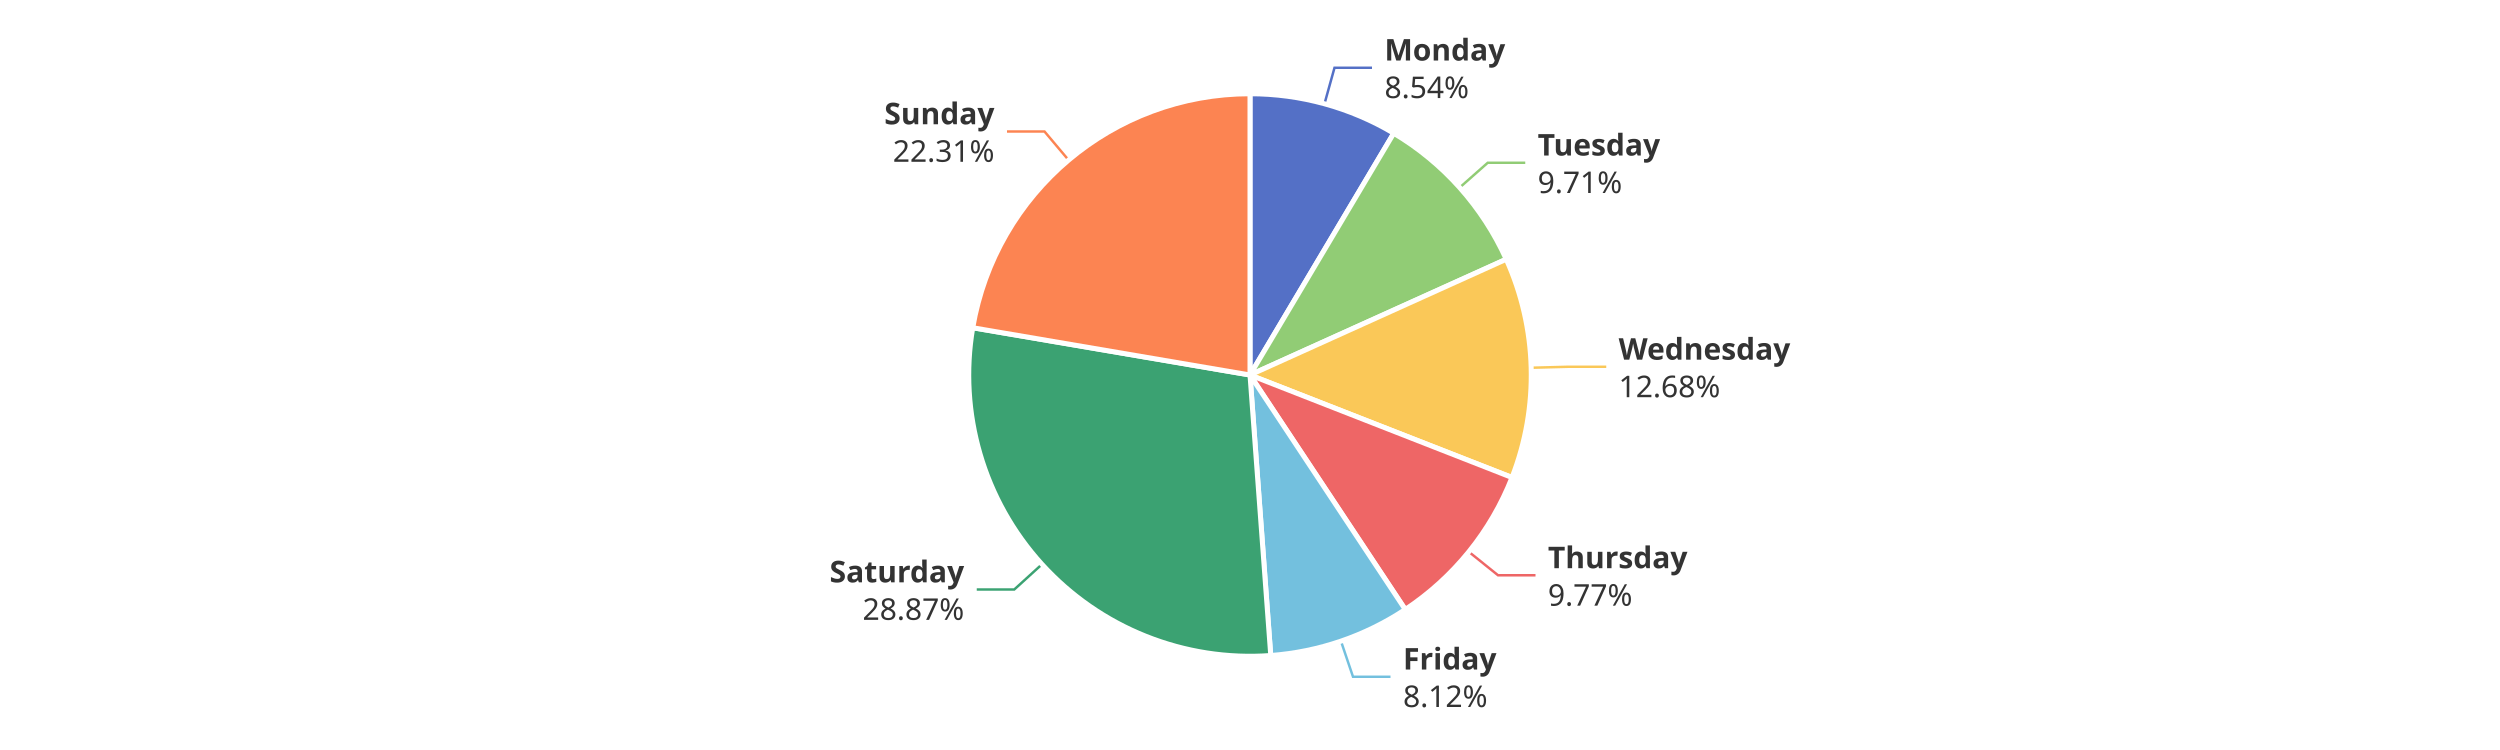
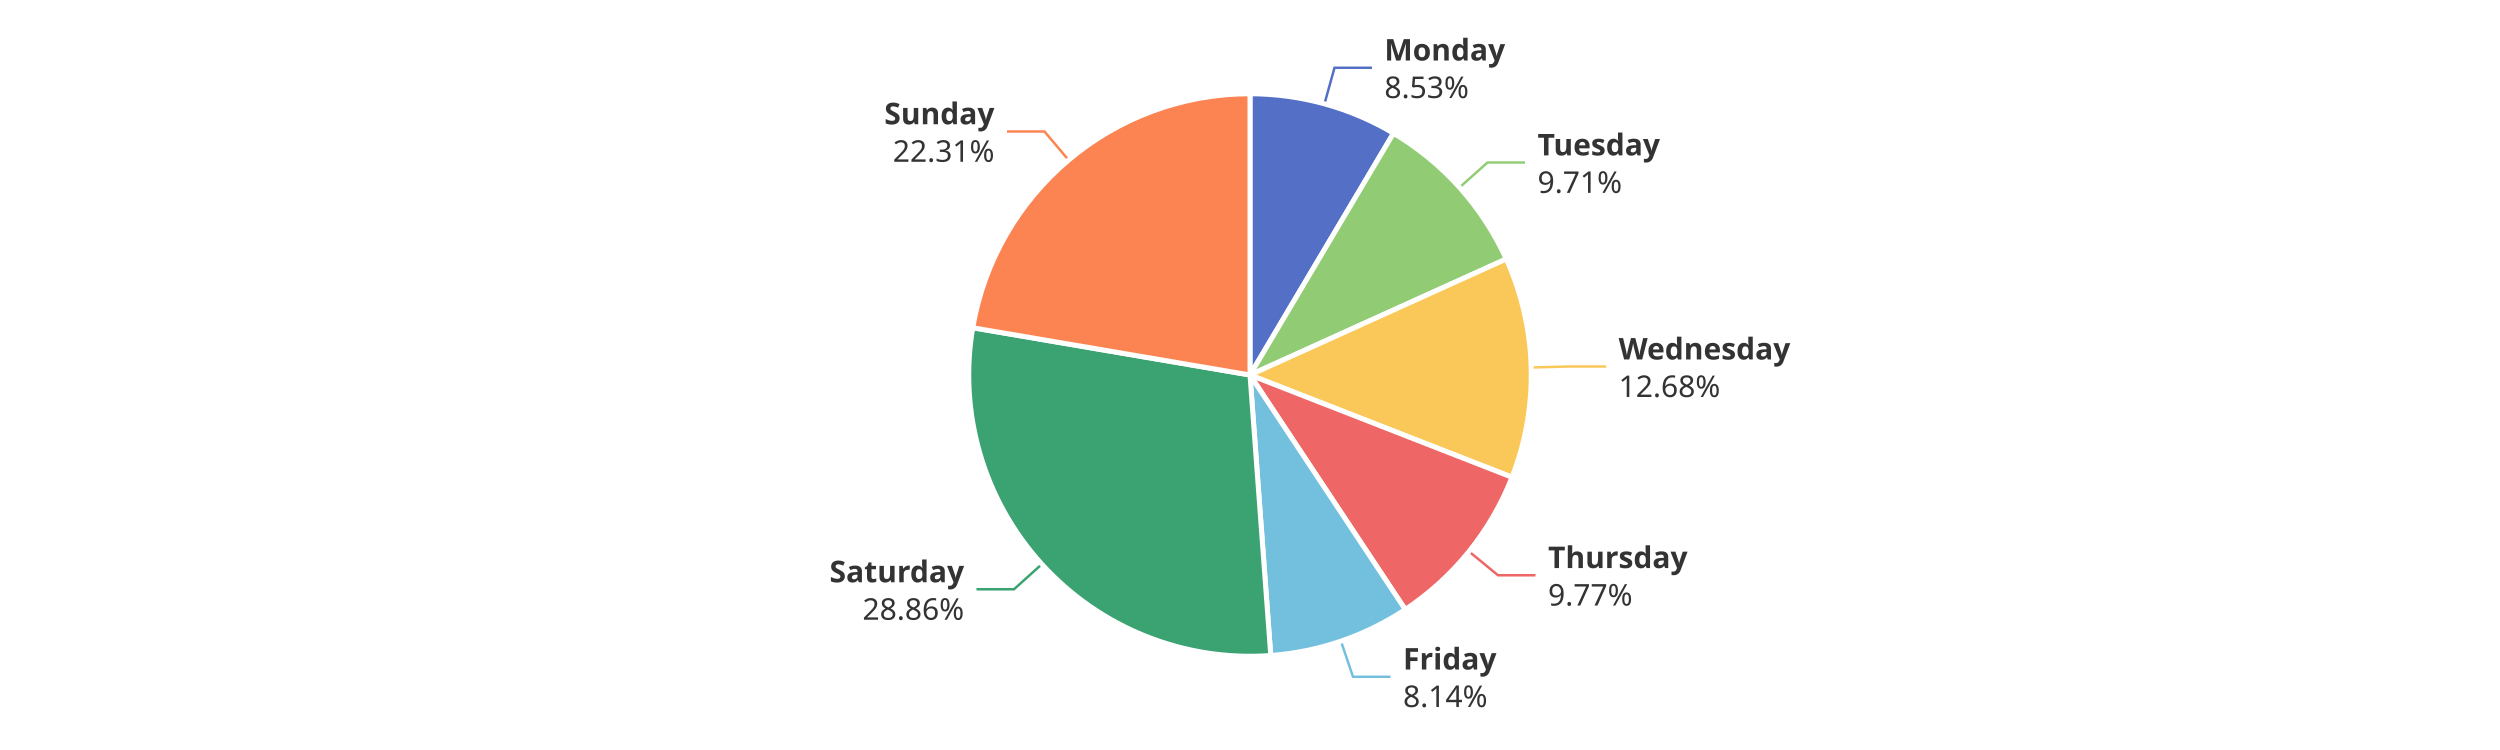
<svg xmlns="http://www.w3.org/2000/svg" width="1000" height="300" version="1.1" baseProfile="full" viewBox="0 0 1000 300">
  <rect width="1000" height="300" x="0" y="0" id="0" fill="#ffffff" />
  <polyline points="529.8 41.5 533.8 27.1 548.8 27.1" fill="none" stroke="#5470c6" />
-   <polyline points="583.9 75 595.1 65.1 610.1 65.1" fill="none" stroke="#91cc75" />
-   <polyline points="612.5 147.1 627.5 146.7 642.5 146.7" fill="none" stroke="#fac858" />
-   <polyline points="587.5 220.7 599.2 230.1 614.2 230.1" fill="none" stroke="#ee6666" />
+   <polyline points="583.8 75 595 65 610 65" fill="none" stroke="#91cc75" />
+   <polyline points="612.5 147 627.5 146.6 642.5 146.6" fill="none" stroke="#fac858" />
+   <polyline points="587.6 220.6 599.2 230.1 614.2 230.1" fill="none" stroke="#ee6666" />
  <polyline points="536.4 256.5 541.2 270.7 556.2 270.7" fill="none" stroke="#73c0de" />
-   <polyline points="416.8 225.7 405.7 235.8 390.7 235.8" fill="none" stroke="#3ba272" />
+   <polyline points="416.7 225.7 405.6 235.7 390.6 235.7" fill="none" stroke="#3ba272" />
  <polyline points="427.4 64 417.8 52.6 402.8 52.6" fill="none" stroke="#fc8452" />
-   <path d="M500 37.5A112.5 112.5 0 0 1 557.5 53.3L500 150Z" fill="#5470c6" stroke="#fff" stroke-width="2" stroke-linejoin="round" />
-   <path d="M557.5 53.3A112.5 112.5 0 0 1 602.5 103.7L500 150Z" fill="#91cc75" stroke="#fff" stroke-width="2" stroke-linejoin="round" />
-   <path d="M602.5 103.7A112.5 112.5 0 0 1 604.8 191L500 150Z" fill="#fac858" stroke="#fff" stroke-width="2" stroke-linejoin="round" />
-   <path d="M604.8 191A112.5 112.5 0 0 1 562.1 243.8L500 150Z" fill="#ee6666" stroke="#fff" stroke-width="2" stroke-linejoin="round" />
+   <path d="M500 37.5A112.5 112.5 0 0 1 557.4 53.3L500 150Z" fill="#5470c6" stroke="#fff" stroke-width="2" stroke-linejoin="round" />
+   <path d="M557.4 53.3A112.5 112.5 0 0 1 602.5 103.6L500 150Z" fill="#91cc75" stroke="#fff" stroke-width="2" stroke-linejoin="round" />
+   <path d="M602.5 103.6A112.5 112.5 0 0 1 604.8 190.9L500 150Z" fill="#fac858" stroke="#fff" stroke-width="2" stroke-linejoin="round" />
+   <path d="M604.8 190.9A112.5 112.5 0 0 1 562.1 243.8L500 150Z" fill="#ee6666" stroke="#fff" stroke-width="2" stroke-linejoin="round" />
  <path d="M562.1 243.8A112.5 112.5 0 0 1 508.3 262.2L500 150Z" fill="#73c0de" stroke="#fff" stroke-width="2" stroke-linejoin="round" />
  <path d="M508.3 262.2A112.5 112.5 0 0 1 389.1 131.1L500 150Z" fill="#3ba272" stroke="#fff" stroke-width="2" stroke-linejoin="round" />
  <path d="M389.1 131.1A112.5 112.5 0 0 1 500 37.5L500 150Z" fill="#fc8452" stroke="#fff" stroke-width="2" stroke-linejoin="round" />
-   <path d="M0 -15l42.8 0l0 30l-42.8 0Z" transform="translate(553.7983 27.0613)" fill="none" />
-   <text dominant-baseline="central" text-anchor="start" style="font-size:12px;font-family:sans-serif;font-weight:bold;" y="-7.5" transform="translate(553.7983 27.0613)" fill="#333" stroke="rgb(255,255,255)" stroke-width="2" paint-order="stroke" stroke-miterlimit="2">Monday</text>
-   <text dominant-baseline="central" text-anchor="start" style="font-size:12px;font-family:sans-serif;" y="7.5" transform="translate(553.7983 27.0613)" fill="#333" stroke="rgb(255,255,255)" stroke-width="2" paint-order="stroke" stroke-miterlimit="2">8.54%</text>
-   <path d="M0 -15l46.2 0l0 30l-46.2 0Z" transform="translate(615.0808 65.0536)" fill="none" />
-   <text dominant-baseline="central" text-anchor="start" style="font-size:12px;font-family:sans-serif;font-weight:bold;" y="-7.5" transform="translate(615.0808 65.0536)" fill="#333" stroke="rgb(255,255,255)" stroke-width="2" paint-order="stroke" stroke-miterlimit="2">Tuesday</text>
-   <text dominant-baseline="central" text-anchor="start" style="font-size:12px;font-family:sans-serif;" y="7.5" transform="translate(615.0808 65.0536)" fill="#333" stroke="rgb(255,255,255)" stroke-width="2" paint-order="stroke" stroke-miterlimit="2">9.71%</text>
-   <path d="M0 -15l63.6 0l0 30l-63.6 0Z" transform="translate(647.4577 146.7158)" fill="none" />
-   <text dominant-baseline="central" text-anchor="start" style="font-size:12px;font-family:sans-serif;font-weight:bold;" y="-7.5" transform="translate(647.4577 146.7158)" fill="#333" stroke="rgb(255,255,255)" stroke-width="2" paint-order="stroke" stroke-miterlimit="2">Wednesday</text>
-   <text dominant-baseline="central" text-anchor="start" style="font-size:12px;font-family:sans-serif;" y="7.5" transform="translate(647.4577 146.7158)" fill="#333" stroke="rgb(255,255,255)" stroke-width="2" paint-order="stroke" stroke-miterlimit="2">12.68%</text>
-   <path d="M0 -15l50.2 0l0 30l-50.2 0Z" transform="translate(619.1785 230.1242)" fill="none" />
-   <text dominant-baseline="central" text-anchor="start" style="font-size:12px;font-family:sans-serif;font-weight:bold;" y="-7.5" transform="translate(619.1785 230.1242)" fill="#333" stroke="rgb(255,255,255)" stroke-width="2" paint-order="stroke" stroke-miterlimit="2">Thursday</text>
-   <text dominant-baseline="central" text-anchor="start" style="font-size:12px;font-family:sans-serif;" y="7.5" transform="translate(619.1785 230.1242)" fill="#333" stroke="rgb(255,255,255)" stroke-width="2" paint-order="stroke" stroke-miterlimit="2">9.77%</text>
+   <path d="M0 -15l42.8 0l0 30l-42.8 0Z" transform="translate(553.7597 27.0507)" fill="none" />
+   <text dominant-baseline="central" text-anchor="start" style="font-size:12px;font-family:sans-serif;font-weight:bold;" y="-7.5" transform="translate(553.7597 27.0507)" fill="#333" stroke="rgb(255,255,255)" stroke-width="2" paint-order="stroke" stroke-miterlimit="2">Monday</text>
+   <text dominant-baseline="central" text-anchor="start" style="font-size:12px;font-family:sans-serif;" y="7.5" transform="translate(553.7597 27.0507)" fill="#333" stroke="rgb(255,255,255)" stroke-width="2" paint-order="stroke" stroke-miterlimit="2">8.53%</text>
+   <path d="M0 -15l46.2 0l0 30l-46.2 0Z" transform="translate(615.0274 64.9939)" fill="none" />
+   <text dominant-baseline="central" text-anchor="start" style="font-size:12px;font-family:sans-serif;font-weight:bold;" y="-7.5" transform="translate(615.0274 64.9939)" fill="#333" stroke="rgb(255,255,255)" stroke-width="2" paint-order="stroke" stroke-miterlimit="2">Tuesday</text>
+   <text dominant-baseline="central" text-anchor="start" style="font-size:12px;font-family:sans-serif;" y="7.5" transform="translate(615.0274 64.9939)" fill="#333" stroke="rgb(255,255,255)" stroke-width="2" paint-order="stroke" stroke-miterlimit="2">9.71%</text>
+   <path d="M0 -15l63.6 0l0 30l-63.6 0Z" transform="translate(647.4556 146.6357)" fill="none" />
+   <text dominant-baseline="central" text-anchor="start" style="font-size:12px;font-family:sans-serif;font-weight:bold;" y="-7.5" transform="translate(647.4556 146.6357)" fill="#333" stroke="rgb(255,255,255)" stroke-width="2" paint-order="stroke" stroke-miterlimit="2">Wednesday</text>
+   <text dominant-baseline="central" text-anchor="start" style="font-size:12px;font-family:sans-serif;" y="7.5" transform="translate(647.4556 146.6357)" fill="#333" stroke="rgb(255,255,255)" stroke-width="2" paint-order="stroke" stroke-miterlimit="2">12.68%</text>
+   <path d="M0 -15l50.2 0l0 30l-50.2 0Z" transform="translate(619.2288 230.0618)" fill="none" />
+   <text dominant-baseline="central" text-anchor="start" style="font-size:12px;font-family:sans-serif;font-weight:bold;" y="-7.5" transform="translate(619.2288 230.0618)" fill="#333" stroke="rgb(255,255,255)" stroke-width="2" paint-order="stroke" stroke-miterlimit="2">Thursday</text>
+   <text dominant-baseline="central" text-anchor="start" style="font-size:12px;font-family:sans-serif;" y="7.5" transform="translate(619.2288 230.0618)" fill="#333" stroke="rgb(255,255,255)" stroke-width="2" paint-order="stroke" stroke-miterlimit="2">9.77%</text>
  <path d="M0 -15l34.2 0l0 30l-34.2 0Z" transform="translate(561.2237 270.6518)" fill="none" />
  <text dominant-baseline="central" text-anchor="start" style="font-size:12px;font-family:sans-serif;font-weight:bold;" y="-7.5" transform="translate(561.2237 270.6518)" fill="#333" stroke="rgb(255,255,255)" stroke-width="2" paint-order="stroke" stroke-miterlimit="2">Friday</text>
-   <text dominant-baseline="central" text-anchor="start" style="font-size:12px;font-family:sans-serif;" y="7.5" transform="translate(561.2237 270.6518)" fill="#333" stroke="rgb(255,255,255)" stroke-width="2" paint-order="stroke" stroke-miterlimit="2">8.12%</text>
-   <path d="M-48.2 -15l48.2 0l0 30l-48.2 0Z" transform="translate(385.6701 235.7795)" fill="none" />
-   <text dominant-baseline="central" text-anchor="end" style="font-size:12px;font-family:sans-serif;font-weight:bold;" y="-7.5" transform="translate(385.6701 235.7795)" fill="#333" stroke="rgb(255,255,255)" stroke-width="2" paint-order="stroke" stroke-miterlimit="2">Saturday</text>
-   <text dominant-baseline="central" text-anchor="end" style="font-size:12px;font-family:sans-serif;" y="7.5" transform="translate(385.6701 235.7795)" fill="#333" stroke="rgb(255,255,255)" stroke-width="2" paint-order="stroke" stroke-miterlimit="2">28.87%</text>
+   <text dominant-baseline="central" text-anchor="start" style="font-size:12px;font-family:sans-serif;" y="7.5" transform="translate(561.2237 270.6518)" fill="#333" stroke="rgb(255,255,255)" stroke-width="2" paint-order="stroke" stroke-miterlimit="2">8.14%</text>
+   <path d="M-48.2 -15l48.2 0l0 30l-48.2 0Z" transform="translate(385.6431 235.7498)" fill="none" />
+   <text dominant-baseline="central" text-anchor="end" style="font-size:12px;font-family:sans-serif;font-weight:bold;" y="-7.5" transform="translate(385.6431 235.7498)" fill="#333" stroke="rgb(255,255,255)" stroke-width="2" paint-order="stroke" stroke-miterlimit="2">Saturday</text>
+   <text dominant-baseline="central" text-anchor="end" style="font-size:12px;font-family:sans-serif;" y="7.5" transform="translate(385.6431 235.7498)" fill="#333" stroke="rgb(255,255,255)" stroke-width="2" paint-order="stroke" stroke-miterlimit="2">28.86%</text>
  <path d="M-40.9 -15l40.9 0l0 30l-40.9 0Z" transform="translate(397.7756 52.5557)" fill="none" />
  <text dominant-baseline="central" text-anchor="end" style="font-size:12px;font-family:sans-serif;font-weight:bold;" y="-7.5" transform="translate(397.7756 52.5557)" fill="#333" stroke="rgb(255,255,255)" stroke-width="2" paint-order="stroke" stroke-miterlimit="2">Sunday</text>
  <text dominant-baseline="central" text-anchor="end" style="font-size:12px;font-family:sans-serif;" y="7.5" transform="translate(397.7756 52.5557)" fill="#333" stroke="rgb(255,255,255)" stroke-width="2" paint-order="stroke" stroke-miterlimit="2">22.31%</text>
</svg>
